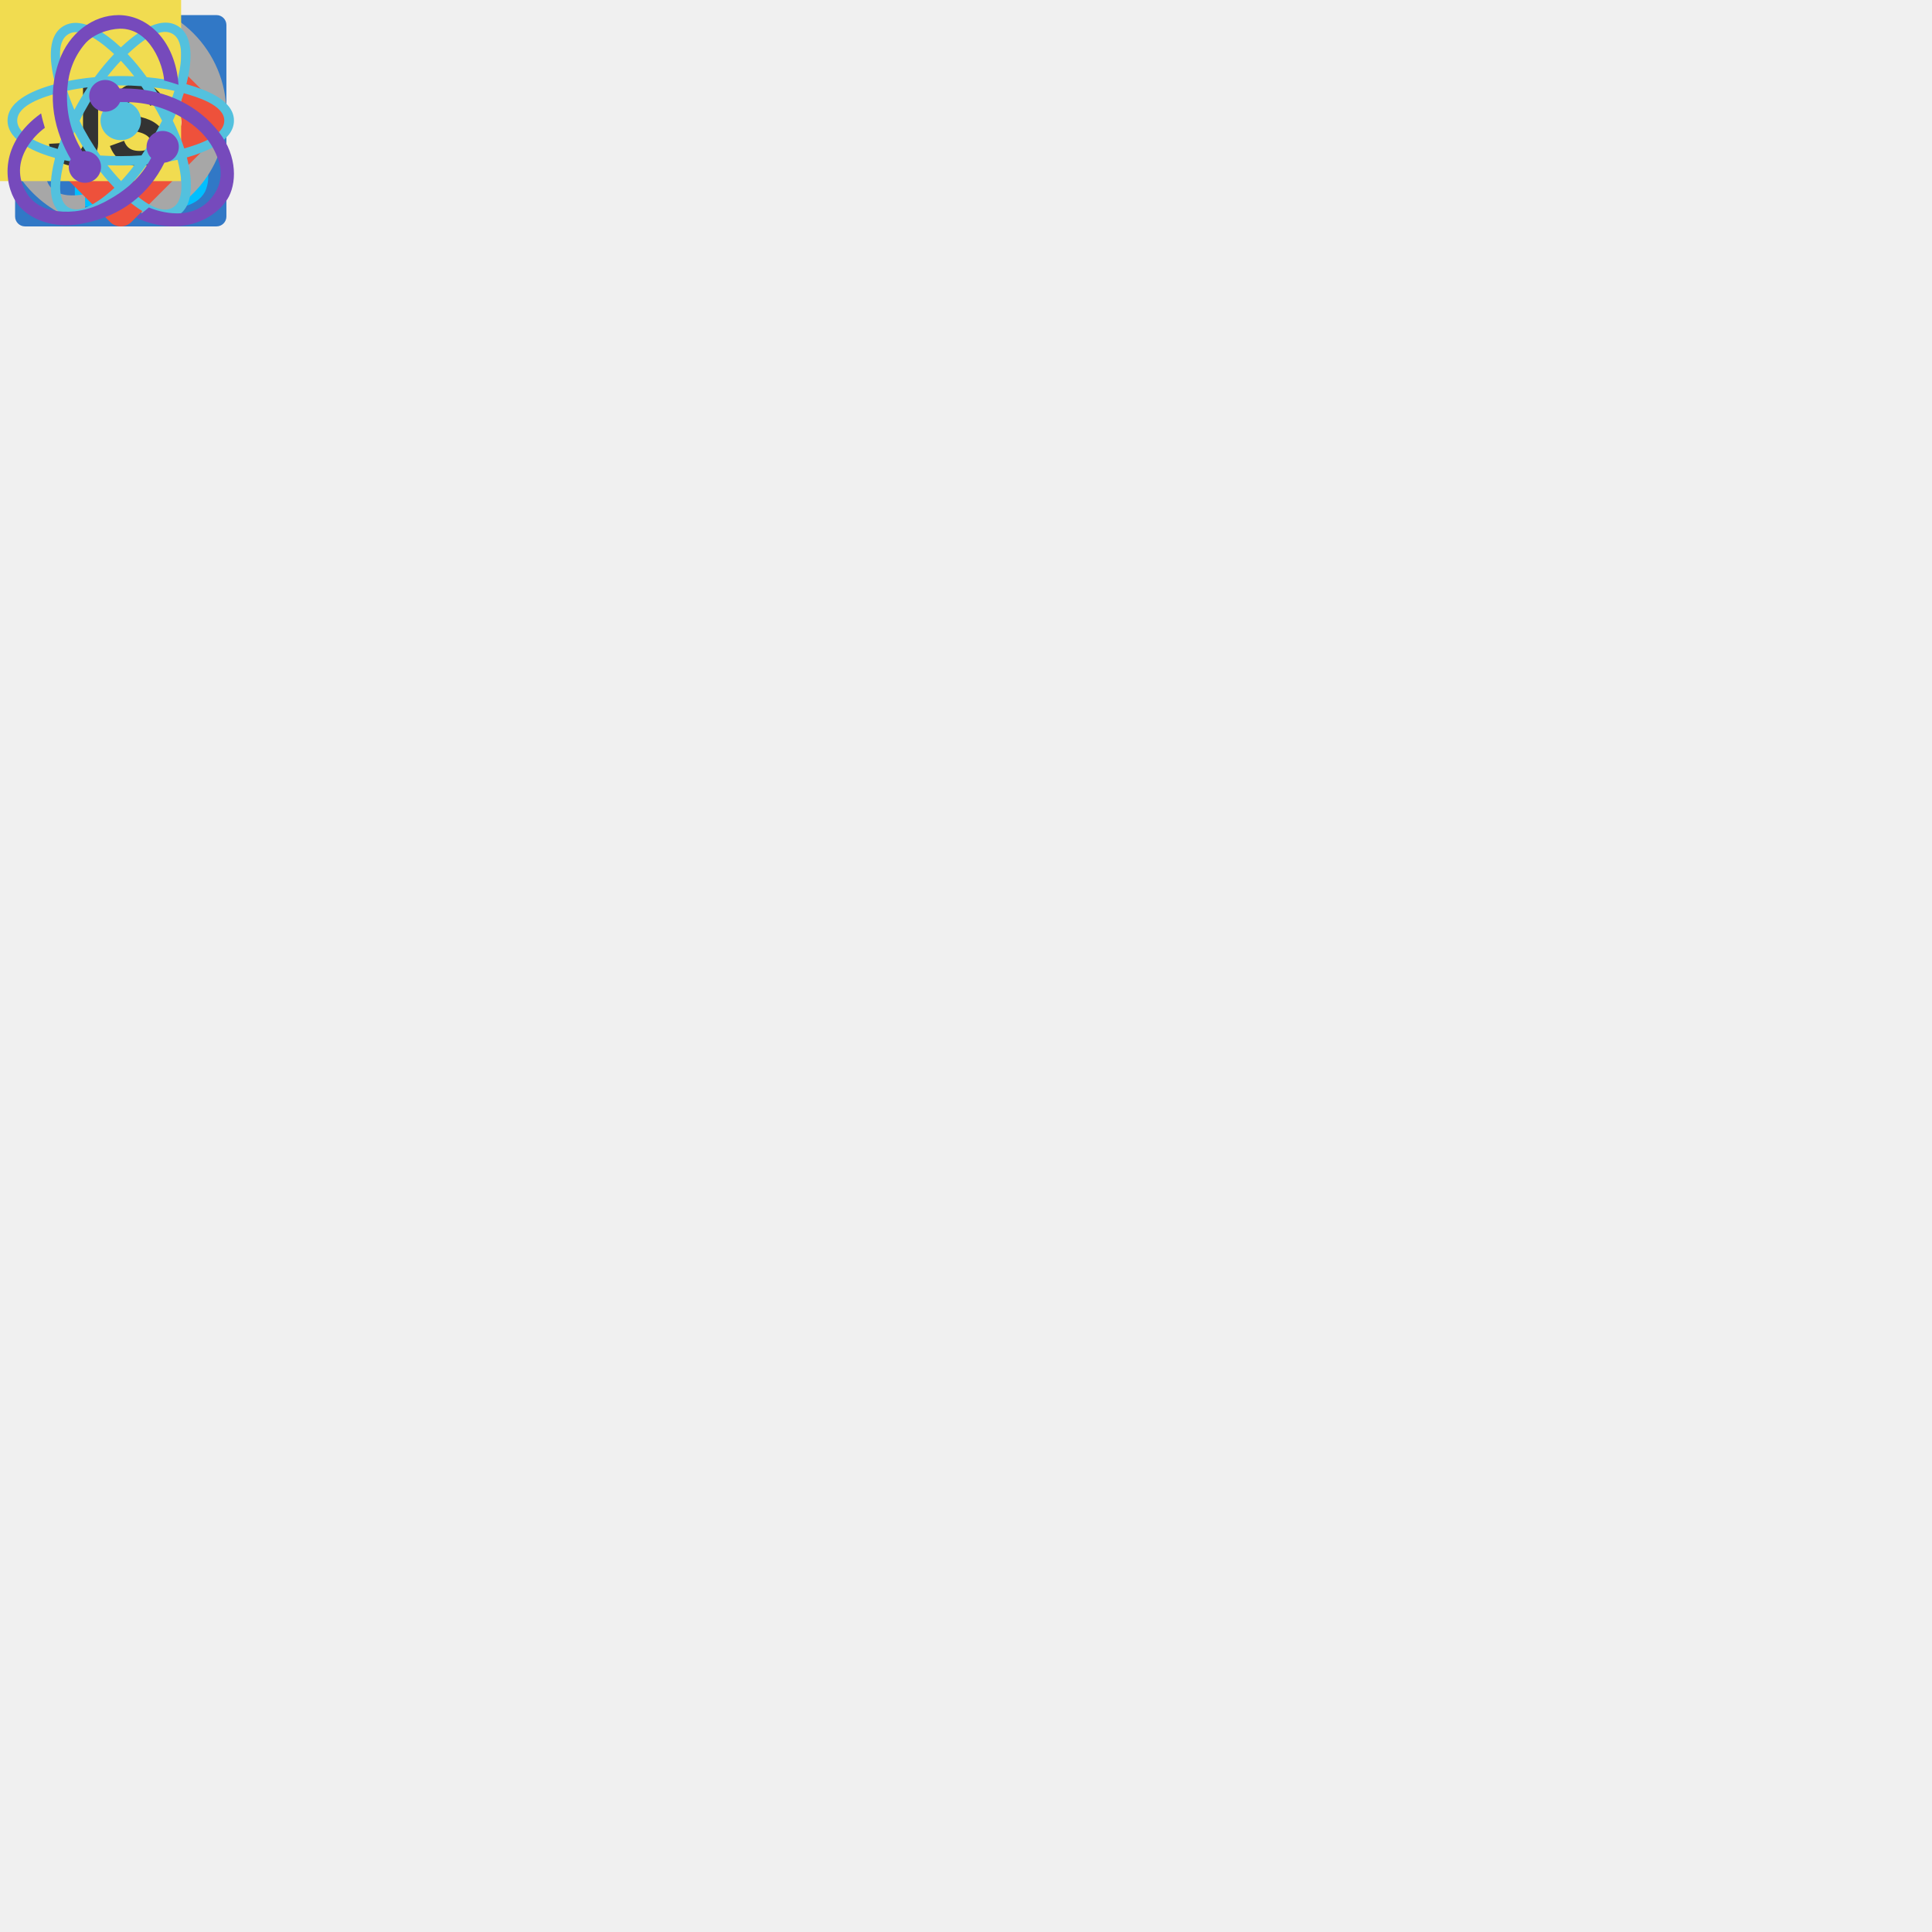
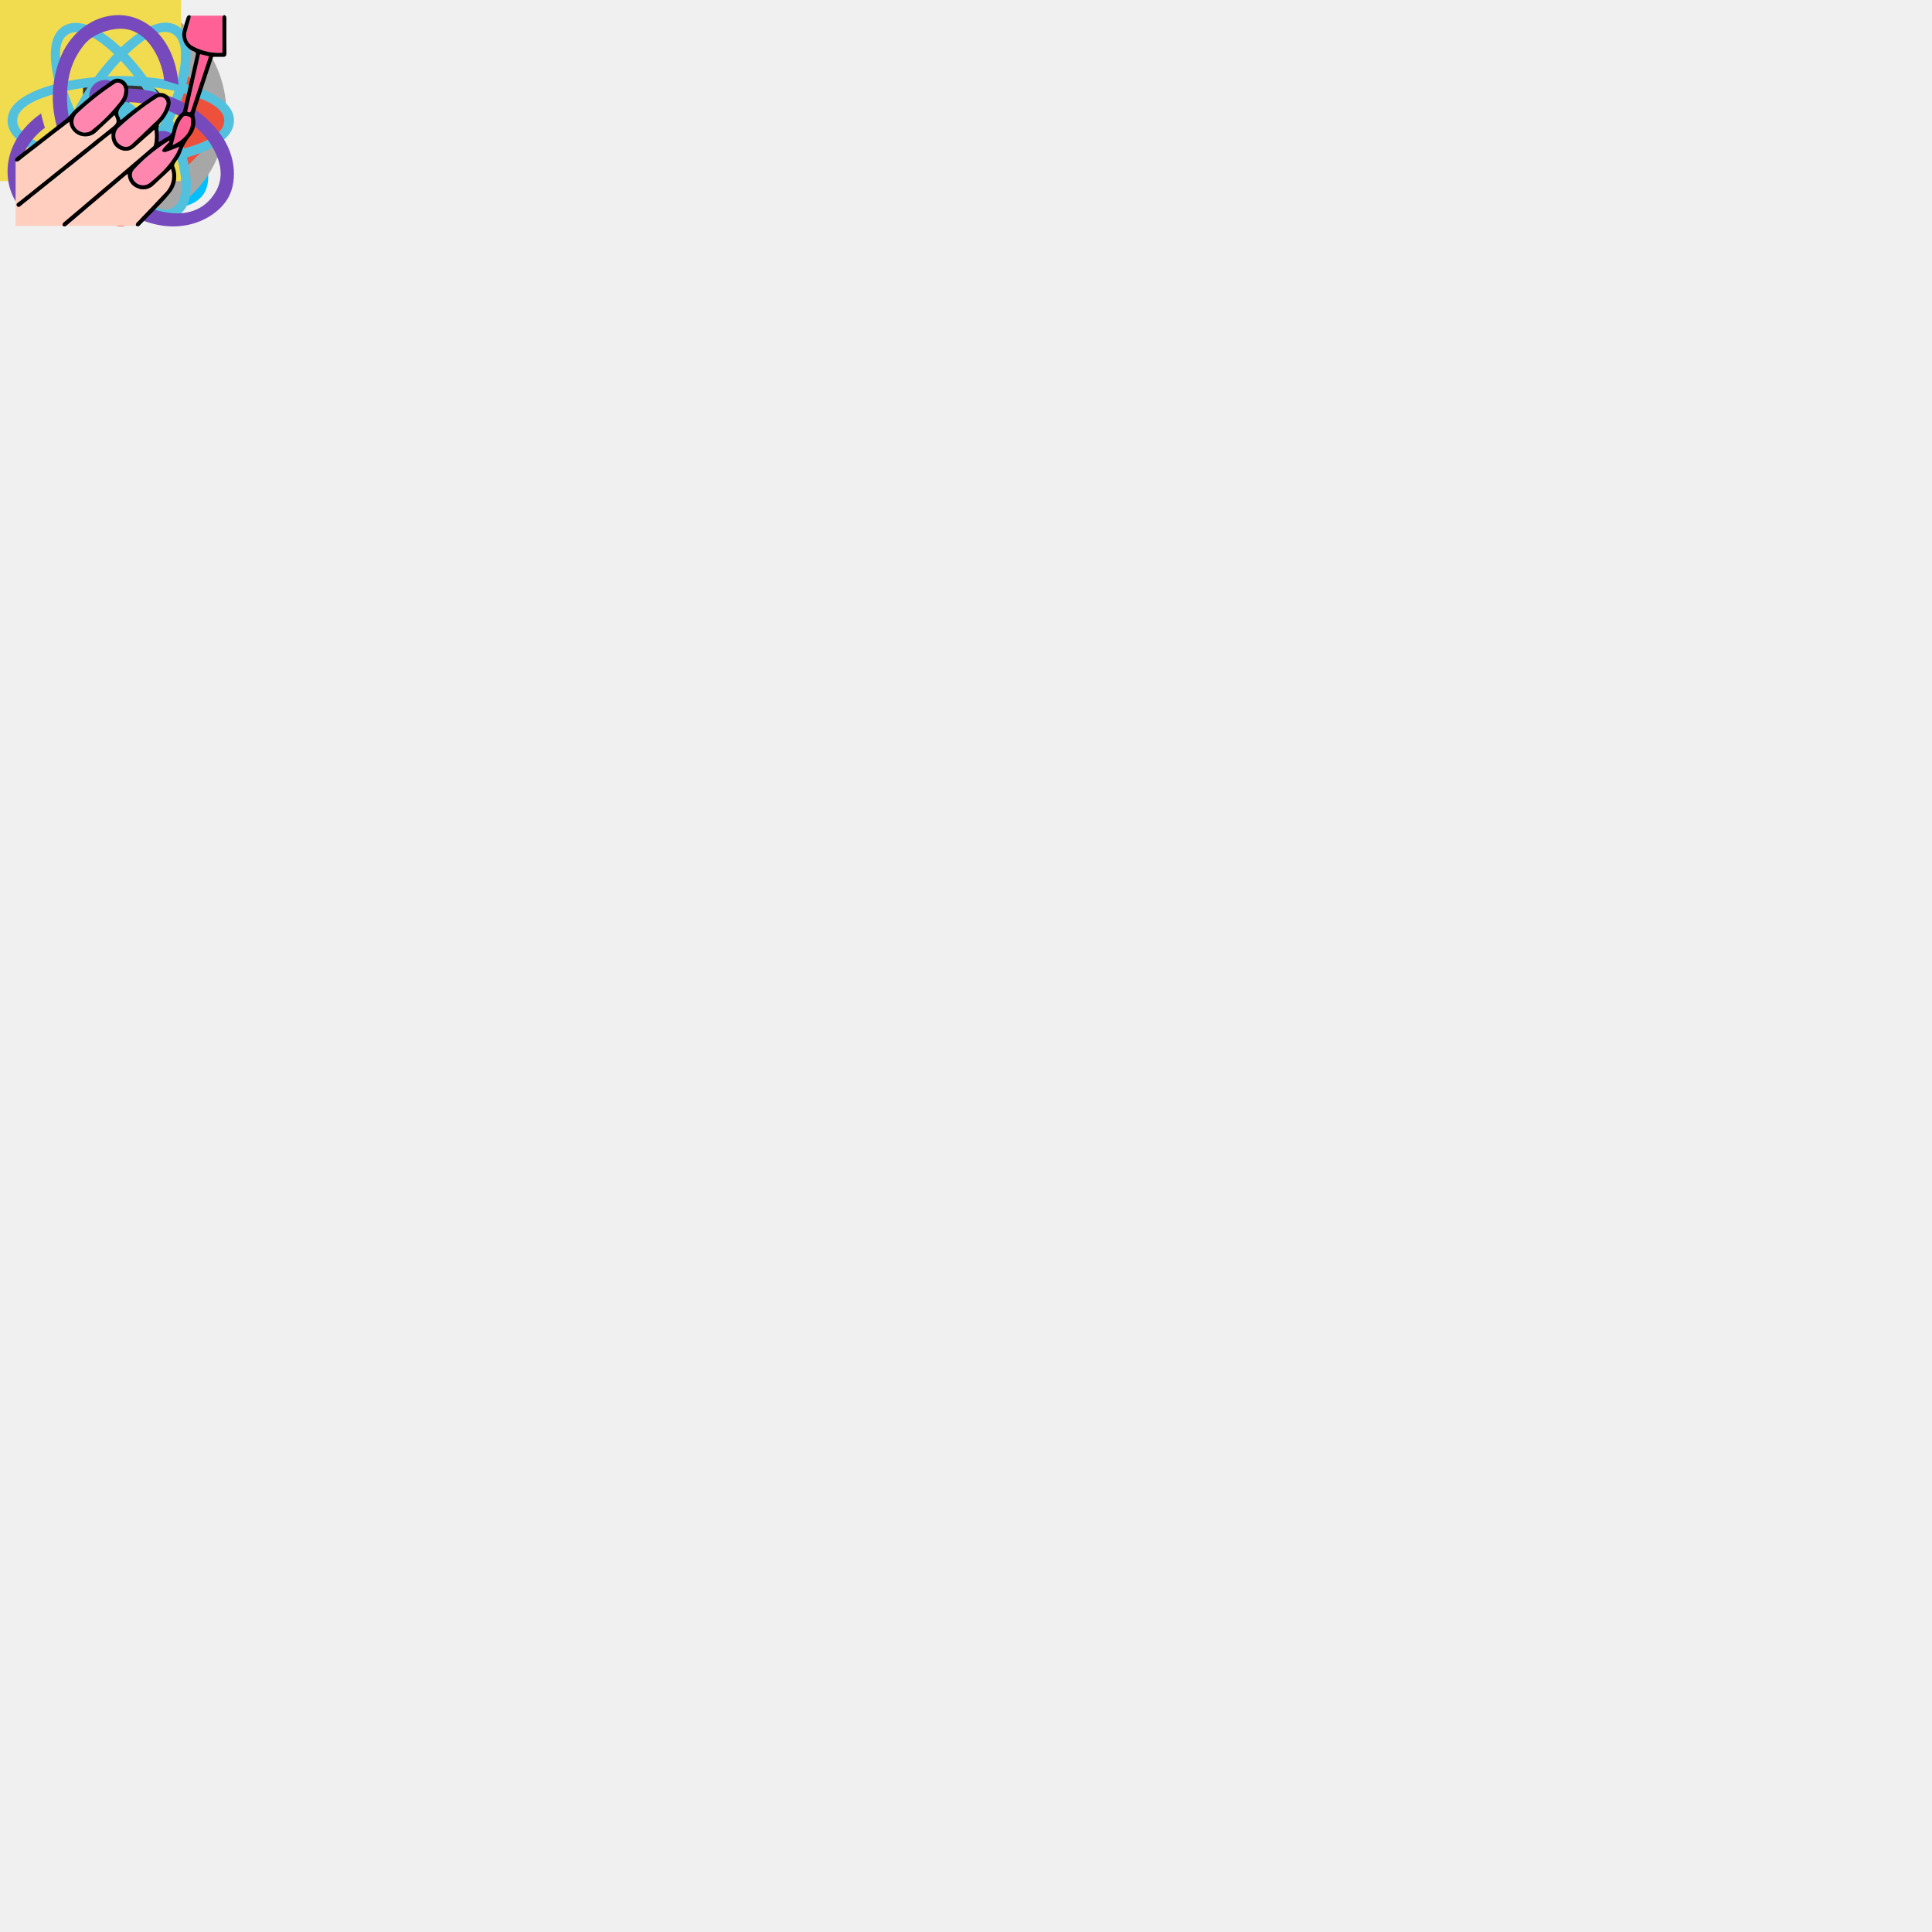
<svg xmlns="http://www.w3.org/2000/svg" fill="#000000" width="800px" height="800px" viewBox="0 0 256 256" id="Flat">
-   <rect x="2" y="2" width="28" height="28" rx="1.312" style="fill:#3178c6" />
  <path id="logoTS" d="M18.245,23.759v3.068a6.492,6.492,0,0,0,1.764.575,11.56,11.56,0,0,0,2.146.192,9.968,9.968,0,0,0,2.088-.211,5.11,5.11,0,0,0,1.735-.7,3.542,3.542,0,0,0,1.181-1.266,4.469,4.469,0,0,0,.186-3.394,3.409,3.409,0,0,0-.717-1.117,5.236,5.236,0,0,0-1.123-.877,12.027,12.027,0,0,0-1.477-.734q-.6-.249-1.08-.484a5.5,5.5,0,0,1-.813-.479,2.089,2.089,0,0,1-.516-.518,1.091,1.091,0,0,1-.181-.618,1.039,1.039,0,0,1,.162-.571,1.4,1.4,0,0,1,.459-.436,2.439,2.439,0,0,1,.726-.283,4.211,4.211,0,0,1,.956-.1,5.942,5.942,0,0,1,.808.058,6.292,6.292,0,0,1,.856.177,5.994,5.994,0,0,1,.836.3,4.657,4.657,0,0,1,.751.422V13.9a7.509,7.509,0,0,0-1.525-.4,12.426,12.426,0,0,0-1.9-.129,8.767,8.767,0,0,0-2.064.235,5.239,5.239,0,0,0-1.716.733,3.655,3.655,0,0,0-1.171,1.271,3.731,3.731,0,0,0-.431,1.845,3.588,3.588,0,0,0,.789,2.34,6,6,0,0,0,2.395,1.639q.63.26,1.175.509a6.458,6.458,0,0,1,.942.517,2.463,2.463,0,0,1,.626.585,1.2,1.2,0,0,1,.23.719,1.1,1.1,0,0,1-.144.552,1.269,1.269,0,0,1-.435.441,2.381,2.381,0,0,1-.726.292,4.377,4.377,0,0,1-1.018.105,5.773,5.773,0,0,1-1.969-.35A5.874,5.874,0,0,1,18.245,23.759Zm-5.154-7.638h4V13.594H5.938v2.527H9.92V27.375h3.171Z" style="fill:#A7A7A7;fill:#00bfff" />
  <path id="LogoTelega" fill-rule="evenodd" clip-rule="evenodd" d="M22 12C22 17.523 17.523 22 12 22C6.477 22 2 17.523 2 12C2 6.477 6.477 2 12 2C17.523 2 22 6.477 22 12ZM12.358 9.382C11.386 9.787 9.442 10.624 6.527 11.894C6.053 12.083 5.805 12.267 5.783 12.447C5.744 12.751 6.126 12.871 6.645 13.034C6.715 13.056 6.788 13.079 6.863 13.104C7.374 13.27 8.061 13.464 8.418 13.472C8.742 13.479 9.103 13.345 9.502 13.071C12.226 11.232 13.632 10.303 13.72 10.283C13.783 10.269 13.869 10.251 13.927 10.303C13.986 10.355 13.98 10.454 13.974 10.48C13.936 10.641 12.44 12.032 11.666 12.752C11.425 12.976 11.253 13.135 11.218 13.171C11.14 13.253 11.06 13.33 10.983 13.404C10.509 13.861 10.153 14.204 11.003 14.764C11.411 15.033 11.738 15.256 12.064 15.478C12.42 15.72 12.775 15.962 13.235 16.263C13.352 16.34 13.463 16.419 13.572 16.497C13.987 16.793 14.359 17.058 14.819 17.015C15.086 16.991 15.362 16.74 15.502 15.99C15.834 14.219 16.485 10.382 16.635 8.801C16.648 8.662 16.632 8.485 16.619 8.407C16.605 8.329 16.577 8.218 16.476 8.136C16.356 8.039 16.171 8.019 16.089 8.02C15.713 8.027 15.135 8.227 12.358 9.382Z" fill="#00cfff" />
  <path id="gitHubLogo" fill-rule="evenodd" clip-rule="evenodd" d="M15 0C6.713 0 0 6.713 0 15C0 21.637 4.294 27.244 10.256 29.231C11.006 29.363 11.287 28.913 11.287 28.519C11.287 28.163 11.269 26.981 11.269 25.725C7.5 26.419 6.525 24.806 6.225 23.962C6.056 23.531 5.325 22.2 4.688 21.844C4.162 21.562 3.413 20.869 4.669 20.85C5.85 20.831 6.694 21.938 6.975 22.387C8.325 24.656 10.481 24.019 11.344 23.625C11.475 22.65 11.869 21.994 12.3 21.619C8.963 21.244 5.475 19.95 5.475 14.213C5.475 12.581 6.056 11.231 7.013 10.181C6.862 9.806 6.338 8.269 7.162 6.206C7.162 6.206 8.419 5.812 11.287 7.744C12.488 7.406 13.762 7.237 15.037 7.237C16.312 7.237 17.587 7.406 18.788 7.744C21.656 5.794 22.913 6.206 22.913 6.206C23.738 8.269 23.212 9.806 23.062 10.181C24.019 11.231 24.6 12.562 24.6 14.213C24.6 19.969 21.094 21.244 17.756 21.619C18.3 22.087 18.769 22.988 18.769 24.394C18.769 26.4 18.75 28.012 18.75 28.519C18.75 28.913 19.031 29.381 19.781 29.231C22.759 28.226 25.346 26.312 27.18 23.759C29.013 21.206 29.999 18.143 30 15C30 6.713 23.288 0 15 0Z" fill="#A7A7A7" />
  <g id="GitLogo">
    <path d="M2.585 17.413C1.805 16.633 1.805 15.367 2.585 14.587L14.587 2.585C15.367 1.805 16.633 1.805 17.413 2.585L29.415 14.587C30.195 15.367 30.195 16.633 29.415 17.413L17.413 29.415C16.633 30.195 15.367 30.195 14.587 29.415L2.585 17.413Z" fill="#EE513B" />
    <path d="M12.149 5.062L10.934 6.277L14.072 9.416C13.945 9.688 13.875 9.992 13.875 10.312C13.875 11.222 14.446 11.998 15.25 12.301V19.98C14.446 20.283 13.875 21.059 13.875 21.969C13.875 23.142 14.826 24.094 16 24.094C17.173 24.094 18.125 23.142 18.125 21.969C18.125 21.144 17.655 20.429 16.968 20.077V12.312L19.969 15.312C19.848 15.579 19.781 15.875 19.781 16.187C19.781 17.361 20.732 18.312 21.906 18.312C23.079 18.312 24.031 17.361 24.031 16.187C24.031 15.014 23.079 14.062 21.906 14.062C21.678 14.062 21.458 14.098 21.252 14.165L18.03 10.942C18.091 10.743 18.125 10.532 18.125 10.312C18.125 9.139 17.173 8.187 16 8.187C15.78 8.187 15.569 8.221 15.37 8.282L12.149 5.062Z" fill="white" />
  </g>
  <g id="JSlogo" fill="none" fill-rule="evenodd">
    <rect width="24" height="24" fill="#F1DC50" />
    <path stroke="#333" stroke-width="2" d="M12,11 C12,15.749 12,18.416 12,19 C12,19.876 11.477,21 10,21 C7.615,21 7.5,19 7.5,19 M20.79,13.516 C20.19,12.505 19.394,12 18.404,12 C16.856,12 16,13 16,14 C16,15 16.5,16 18.508,16.5 C19.786,16.818 21,17.5 21,19 C21,20.5 19.685,21 18.5,21 C16.986,21 15.986,20.333 15.5,19" />
  </g>
  <g id="ReactLogo">
    <path d="M18.679 15.976C18.679 14.541 17.48 13.379 16 13.379C14.521 13.379 13.321 14.541 13.321 15.976C13.321 17.41 14.521 18.573 16 18.573C17.48 18.573 18.679 17.41 18.679 15.976Z" fill="#53C1DE" />
    <path fill-rule="evenodd" clip-rule="evenodd" d="M24.7 11.154C25.266 8.925 25.977 4.791 23.47 3.39C20.975 1.995 17.728 4.668 16.014 6.273C14.304 4.684 10.966 2.022 8.462 3.428C5.968 4.828 6.737 8.893 7.315 11.136C4.988 11.776 1 13.156 1 15.976C1 18.787 4.984 20.289 7.297 20.929C6.717 23.184 5.986 27.191 8.483 28.588C10.997 29.993 14.325 27.395 16.055 25.772C17.781 27.386 20.997 30.002 23.492 28.601C25.996 27.196 25.344 23.118 24.765 20.863C27.007 20.221 31 18.752 31 15.976C31 13.184 26.99 11.792 24.7 11.154ZM24.416 19.667C24.037 18.502 23.524 17.262 22.897 15.982C23.495 14.732 23.988 13.509 24.357 12.351C26.036 12.823 29.718 13.901 29.718 15.976C29.718 18.07 26.185 19.159 24.416 19.667ZM22.85 27.526C20.988 28.571 18.222 26.07 16.948 24.881C17.793 23.984 18.638 22.942 19.462 21.785C20.913 21.66 22.283 21.456 23.526 21.178C23.933 22.773 24.72 26.476 22.85 27.526ZM9.124 27.511C7.261 26.47 8.113 22.895 8.54 21.233C9.768 21.497 11.129 21.686 12.582 21.801C13.412 22.933 14.282 23.974 15.158 24.886C14.075 25.901 10.995 28.557 9.124 27.511ZM2.281 15.976C2.281 13.874 5.942 12.803 7.659 12.333C8.035 13.517 8.527 14.754 9.121 16.006C8.519 17.277 8.02 18.534 7.641 19.732C6.004 19.278 2.281 18.079 2.281 15.976ZM9.104 4.504C10.973 3.454 13.875 6.01 15.116 7.16C14.244 8.068 13.383 9.101 12.56 10.226C11.149 10.353 9.799 10.557 8.557 10.83C8.091 9.021 7.236 5.552 9.104 4.504ZM20.379 11.577C21.337 11.694 22.254 11.85 23.115 12.041C22.856 12.844 22.534 13.684 22.154 14.545C21.604 13.533 21.014 12.542 20.379 11.577ZM16.014 8.048C16.605 8.669 17.197 9.362 17.78 10.114C16.599 10.06 15.415 10.06 14.234 10.114C14.817 9.368 15.414 8.676 16.014 8.048ZM9.857 14.544C9.483 13.686 9.164 12.842 8.903 12.027C9.759 11.842 10.672 11.69 11.623 11.575C10.987 12.537 10.397 13.528 9.857 14.544ZM11.65 20.466C10.668 20.359 9.741 20.215 8.886 20.035C9.15 19.206 9.477 18.343 9.858 17.467C10.406 18.493 11.005 19.494 11.65 20.466ZM16.05 23.991C15.442 23.356 14.836 22.653 14.245 21.897C15.433 21.942 16.623 21.942 17.811 21.891C17.227 22.661 16.637 23.365 16.05 23.991ZM22.167 17.422C22.568 18.308 22.906 19.166 23.174 19.981C22.304 20.173 21.365 20.328 20.376 20.444C21.015 19.461 21.615 18.454 22.167 17.422ZM18.747 20.594C16.93 20.72 15.102 20.719 13.284 20.604C12.251 19.142 11.331 17.603 10.538 16.006C11.328 14.412 12.24 12.876 13.268 11.416C15.088 11.283 16.918 11.282 18.737 11.417C19.756 12.877 20.668 14.409 21.476 15.988C20.677 17.581 19.759 19.12 18.747 20.594ZM22.83 4.467C24.701 5.513 23.868 9.227 23.459 10.843C22.215 10.564 20.863 10.357 19.448 10.228C18.624 9.09 17.77 8.055 16.912 7.159C18.169 5.984 20.978 3.431 22.83 4.467Z" fill="#53C1DE" />
  </g>
  <g id="ReduxLogo">
    <path d="M21.787 21.556C22.894 21.443 23.734 20.505 23.696 19.379C23.657 18.253 22.703 17.352 21.558 17.352H21.481C20.298 17.39 19.382 18.366 19.42 19.529C19.458 20.092 19.687 20.58 20.031 20.918C18.733 23.433 16.747 25.272 13.77 26.811C11.746 27.861 9.647 28.237 7.547 27.974C5.829 27.749 4.493 26.998 3.653 25.76C2.431 23.921 2.317 21.931 3.348 19.942C4.073 18.516 5.218 17.465 5.944 16.939C5.791 16.451 5.562 15.626 5.447 15.025C-0.088 18.966 0.484 24.296 2.164 26.811C3.424 28.687 5.982 29.851 8.807 29.851C9.57 29.851 10.334 29.776 11.098 29.588C15.984 28.65 19.687 25.797 21.787 21.556ZM28.506 16.902C25.605 13.561 21.329 11.722 16.442 11.722H15.831C15.488 11.047 14.762 10.596 13.961 10.596H13.884C12.701 10.634 11.785 11.61 11.823 12.773C11.861 13.899 12.815 14.8 13.961 14.8H14.037C14.877 14.762 15.602 14.237 15.908 13.524H16.595C19.496 13.524 22.245 14.349 24.727 15.963C26.635 17.202 28.01 18.816 28.773 20.768C29.422 22.344 29.384 23.883 28.697 25.197C27.628 27.186 25.834 28.274 23.467 28.274C21.939 28.274 20.489 27.824 19.725 27.486C19.305 27.861 18.542 28.462 18.007 28.837C19.649 29.588 21.329 30.001 22.932 30.001C26.597 30.001 29.308 28.012 30.338 26.022C31.445 23.845 31.369 20.092 28.506 16.902ZM9.112 22.194C9.151 23.32 10.105 24.221 11.25 24.221H11.327C12.51 24.183 13.426 23.207 13.388 22.044C13.35 20.918 12.395 20.017 11.25 20.017H11.174C11.098 20.017 10.983 20.017 10.907 20.054C9.341 17.502 8.692 14.725 8.922 11.722C9.074 9.47 9.838 7.518 11.174 5.904C12.281 4.516 14.419 3.84 15.87 3.803C19.916 3.727 21.634 8.682 21.749 10.671C22.245 10.784 23.085 11.046 23.657 11.234C23.199 5.154 19.382 2.001 15.717 2.001C12.281 2.001 9.112 4.441 7.852 8.044C6.096 12.848 7.242 17.465 9.379 21.105C9.189 21.368 9.074 21.781 9.112 22.194V22.194Z" fill="#764ABC" />
  </g>
+   <g id="LogoStyled">
+     <path d="M18.05,29.6c.042-.095.148-.161.225-.241,1.175-1.232,2.36-2.453,3.519-3.7A3.2,3.2,0,0,0,22.808,23a5.925,5.925,0,0,0-.143-.624c-.316.3-.61.573-.906.848-.46.428-.918.858-1.382,1.281a1.931,1.931,0,0,1-2.148.419,1.973,1.973,0,0,1-1.29-1.75,1.04,1.04,0,0,0-.043-.146c-.353.3-.691.576-1.026.86l-6.963,5.9c-.048.041-.1.092-.145.132h9.283l-.014-.009C17.981,29.876,18.007,29.692,18.05,29.6Z" style="fill:#ffcebf" />
+     <path d="M8.337,29.6a1.239,1.239,0,0,1,.295-.276l9.636-8.175q.986-.837,1.963-1.683a.523.523,0,0,0,.182-.224,5.364,5.364,0,0,0,.065-2.069c-.1.07-.154.1-.2.149-.789.706-1.574,1.418-2.367,2.12a1.762,1.762,0,0,1-2.048.329,1.889,1.889,0,0,1-1.08-1.807c0-.085,0-.169,0-.324-.145.106-.251.177-.35.257Q8.648,22.529,2.865,27.154c-.174.139-.382.449-.61.148s.119-.425.294-.565q6.165-4.947,12.336-9.885c.67-.537.714-.762.278-1.615l-.26.244c-.713.663-1.434,1.317-2.136,1.991a2.121,2.121,0,0,1-3.585-1.337c-.133.1-.248.173-.357.258l-6.1,4.728a1.485,1.485,0,0,1-.356.258.446.446,0,0,1-.3-.015v8.561H8.325A.365.365,0,0,1,8.337,29.6Z" style="fill:#ffcebf" />
+     <path d="M25.237,2.423c-.17.557-.335,1.115-.484,1.678a1.688,1.688,0,0,0,.9,2.09,7.122,7.122,0,0,0,3.818.8V2.518a.73.73,0,0,1,.016-.294.666.666,0,0,1,.105-.149H25.233C25.3,2.153,25.277,2.29,25.237,2.423Z" style="fill:#ff6196" />
+     <path d="M16.482,12.032a2.422,2.422,0,0,1-.5,1.376A22.671,22.671,0,0,1,12.256,17.2a1.442,1.442,0,0,1-1.684.2,1.393,1.393,0,0,1-.843-1.368,1.624,1.624,0,0,1,.417-.947,35.848,35.848,0,0,1,5.019-3.993.71.71,0,0,1,.829-.034A1.041,1.041,0,0,1,16.482,12.032Z" style="fill:#ff87af" />
+     <path d="M15.284,18.093a1.437,1.437,0,0,1,.448-1.2,38.336,38.336,0,0,1,4.87-3.813c.052-.033.1-.066.157-.1a.837.837,0,0,1,1.025.035.861.861,0,0,1,.242.979,4.39,4.39,0,0,1-1.168,1.908c-1.105,1.1-2.252,2.164-3.4,3.22a1.124,1.124,0,0,1-1.364.192A1.512,1.512,0,0,1,15.284,18.093Z" style="fill:#ff87af" />
+     <path d="M22.5,18.754c-.28.3-.568.586-.837.893a1.89,1.89,0,0,0-.2.38c.148.044.321.16.441.119.611-.205,1.207-.451,1.878-.71-.146.336-.256.646-.411.93A12.189,12.189,0,0,1,21,23.238q-.532.513-1.105.981a1.484,1.484,0,0,1-2.415-.92,1.1,1.1,0,0,1,.238-.813,22.187,22.187,0,0,1,4.623-3.823.193.193,0,0,1,.065-.013Z" style="fill:#ff87af" />
+     <path d="M24.794,14.771l1.711-7.6,1.2.281-.619,1.881c-.578,1.75-1.163,3.5-1.727,5.252C25.249,14.909,25.105,14.969,24.794,14.771Z" style="fill:#ff6196" />
+     <path d="M22.862,19.241c.181-.691.361-1.33.513-1.976a4.468,4.468,0,0,1,.826-1.721c.243-.319.516-.192.795-.123.258.063.323.252.334.5a2.845,2.845,0,0,1-.588,1.907A4.8,4.8,0,0,1,22.862,19.241Z" style="fill:#ff6196" />
+     <path d="M29.993,2.894a3.623,3.623,0,0,0-.017-.668.291.291,0,0,0-.116-.151A.381.381,0,0,0,29.708,2c-.032-.006-.077.027-.12.074a.666.666,0,0,0-.105.149.73.73,0,0,0-.016.294V6.989a7.122,7.122,0,0,1-3.818-.8,1.688,1.688,0,0,1-.9-2.09c.149-.563.314-1.121.484-1.678.04-.133.063-.27,0-.348a.2.2,0,0,0-.135-.064.3.3,0,0,0-.182.064.434.434,0,0,0-.171.19c-.2.6-.376,1.206-.529,1.818a2.148,2.148,0,0,0-.046.737,2.339,2.339,0,0,0,1.542,2c.189.079.3.157.247.406-.073.316-.144.632-.216.949q-.735,3.222-1.462,6.447a.483.483,0,0,1-.121.257,3.228,3.228,0,0,0-.791.92,4.8,4.8,0,0,0-.53,1.5.981.981,0,0,1-.558.785c-.417.211-.8.484-1.263.768A12.639,12.639,0,0,0,21,17.179a1.062,1.062,0,0,1,.284-.96,4.75,4.75,0,0,0,1.258-2.194,1.294,1.294,0,0,0-1.208-1.7,1.7,1.7,0,0,0-.929.264c-.957.646-1.888,1.332-2.812,2.026-.547.412-1.062.868-1.592,1.3a.418.418,0,0,1-.059-.081.842.842,0,0,0-.059-.214c-.443-.684-.136-1.181.345-1.692A2.793,2.793,0,0,0,17,11.977a1.568,1.568,0,0,0-.327-1.026,1.459,1.459,0,0,0-.438-.363,1.337,1.337,0,0,0-1.517.162l-.279.2c-.637.456-1.282.9-1.895,1.388-.895.712-1.769,1.454-2.626,2.214-.4.353-.692.835-1.107,1.163-2.164,1.709-4.351,3.387-6.53,5.076a1.022,1.022,0,0,0-.205.161.164.164,0,0,0-.016.029c-.046.107-.085.284-.031.349a.141.141,0,0,0,.047.033.446.446,0,0,0,.3.015,1.485,1.485,0,0,0,.356-.258l6.1-4.728c.109-.085.224-.162.357-.258a2.121,2.121,0,0,0,3.585,1.337c.7-.674,1.423-1.328,2.136-1.991l.26-.244c.436.853.392,1.078-.278,1.615Q8.716,21.793,2.549,26.737c-.175.14-.521.267-.294.565s.436-.009.61-.148Q8.651,22.533,14.429,17.9c.1-.08.205-.151.35-.257,0,.155,0,.239,0,.324a1.889,1.889,0,0,0,1.08,1.807,1.762,1.762,0,0,0,2.048-.329c.793-.7,1.578-1.414,2.367-2.12.05-.045.108-.079.2-.149a5.364,5.364,0,0,1-.065,2.069.523.523,0,0,1-.182.224q-.978.845-1.963,1.683L8.632,29.328a1.239,1.239,0,0,0-.295.276.365.365,0,0,0-.012.321v0a.376.376,0,0,0,.32.063.294.294,0,0,0,.116-.065c.05-.04.1-.091.145-.132l6.963-5.9c.335-.284.673-.564,1.026-.86a1.04,1.04,0,0,1,.043.146,1.973,1.973,0,0,0,1.29,1.75,1.931,1.931,0,0,0,2.148-.419c.464-.423.922-.853,1.382-1.281.3-.275.59-.551.906-.848a5.925,5.925,0,0,1,.143.624,3.2,3.2,0,0,1-1.014,2.649c-1.159,1.248-2.344,2.469-3.519,3.7-.077.08-.183.146-.225.241s-.069.281-.019.321l.014.009a.573.573,0,0,0,.338.051.136.136,0,0,0,.081-.051c.028-.029.055-.065.082-.092.952-.984,1.909-1.963,2.854-2.954a13.982,13.982,0,0,0,1.074-1.223,3.411,3.411,0,0,0,.61-3.616.516.516,0,0,1,.074-.386c.065-.112.137-.221.211-.329a4.632,4.632,0,0,0,.587-1,7.547,7.547,0,0,1,1.339-2.4,2.792,2.792,0,0,0,.5-2.469.988.988,0,0,1,0-.489c.506-1.567,1.027-3.129,1.543-4.692q.347-1.05.69-2.094l.213-.647c.454,0,.882-.009,1.308,0,.354.01.462-.156.458-.5C29.985,5.652,29.993,4.273,29.993,2.894ZM12.256,17.2a1.442,1.442,0,0,1-1.684.2,1.393,1.393,0,0,1-.843-1.368,1.624,1.624,0,0,1,.417-.947,35.848,35.848,0,0,1,5.019-3.993.852.852,0,0,1,.326-.14.656.656,0,0,1,.238,0,.763.763,0,0,1,.265.106,1.041,1.041,0,0,1,.488.975,2.422,2.422,0,0,1-.5,1.376A22.671,22.671,0,0,1,12.256,17.2Zm5.2,1.929a1.124,1.124,0,0,1-1.364.192,1.512,1.512,0,0,1-.81-1.224,1.437,1.437,0,0,1,.448-1.2,38.336,38.336,0,0,1,4.87-3.813c.052-.033.1-.066.157-.1a.837.837,0,0,1,1.025.035.861.861,0,0,1,.242.979,4.39,4.39,0,0,1-1.168,1.908C19.753,17.008,18.606,18.069,17.458,19.125Zm5.911,1.241A12.189,12.189,0,0,1,21,23.238q-.532.513-1.105.981a1.484,1.484,0,0,1-2.415-.92,1.1,1.1,0,0,1,.238-.813,22.187,22.187,0,0,1,4.623-3.823.193.193,0,0,1,.065-.013l.1.1c-.28.3-.568.586-.837.893a1.89,1.89,0,0,0-.2.38c.148.044.321.16.441.119.483-.162.958-.35,1.467-.55l.411-.16C23.634,19.772,23.524,20.082,23.369,20.366Zm1.373-2.535a4.363,4.363,0,0,1-1.373,1.152q-.247.138-.507.258c.178-.681.356-1.312.507-1.95l.006-.026a4.468,4.468,0,0,1,.826-1.721c.243-.319.516-.192.795-.123.258.063.323.252.334.5A2.845,2.845,0,0,1,24.742,17.831Zm2.34-8.5c-.578,1.75-1.163,3.5-1.727,5.252-.106.329-.25.389-.561.191l1.483-6.593.228-1.012,1.2.281c-.082.247-.161.49-.241.731Z" />
+   </g>
</svg>
